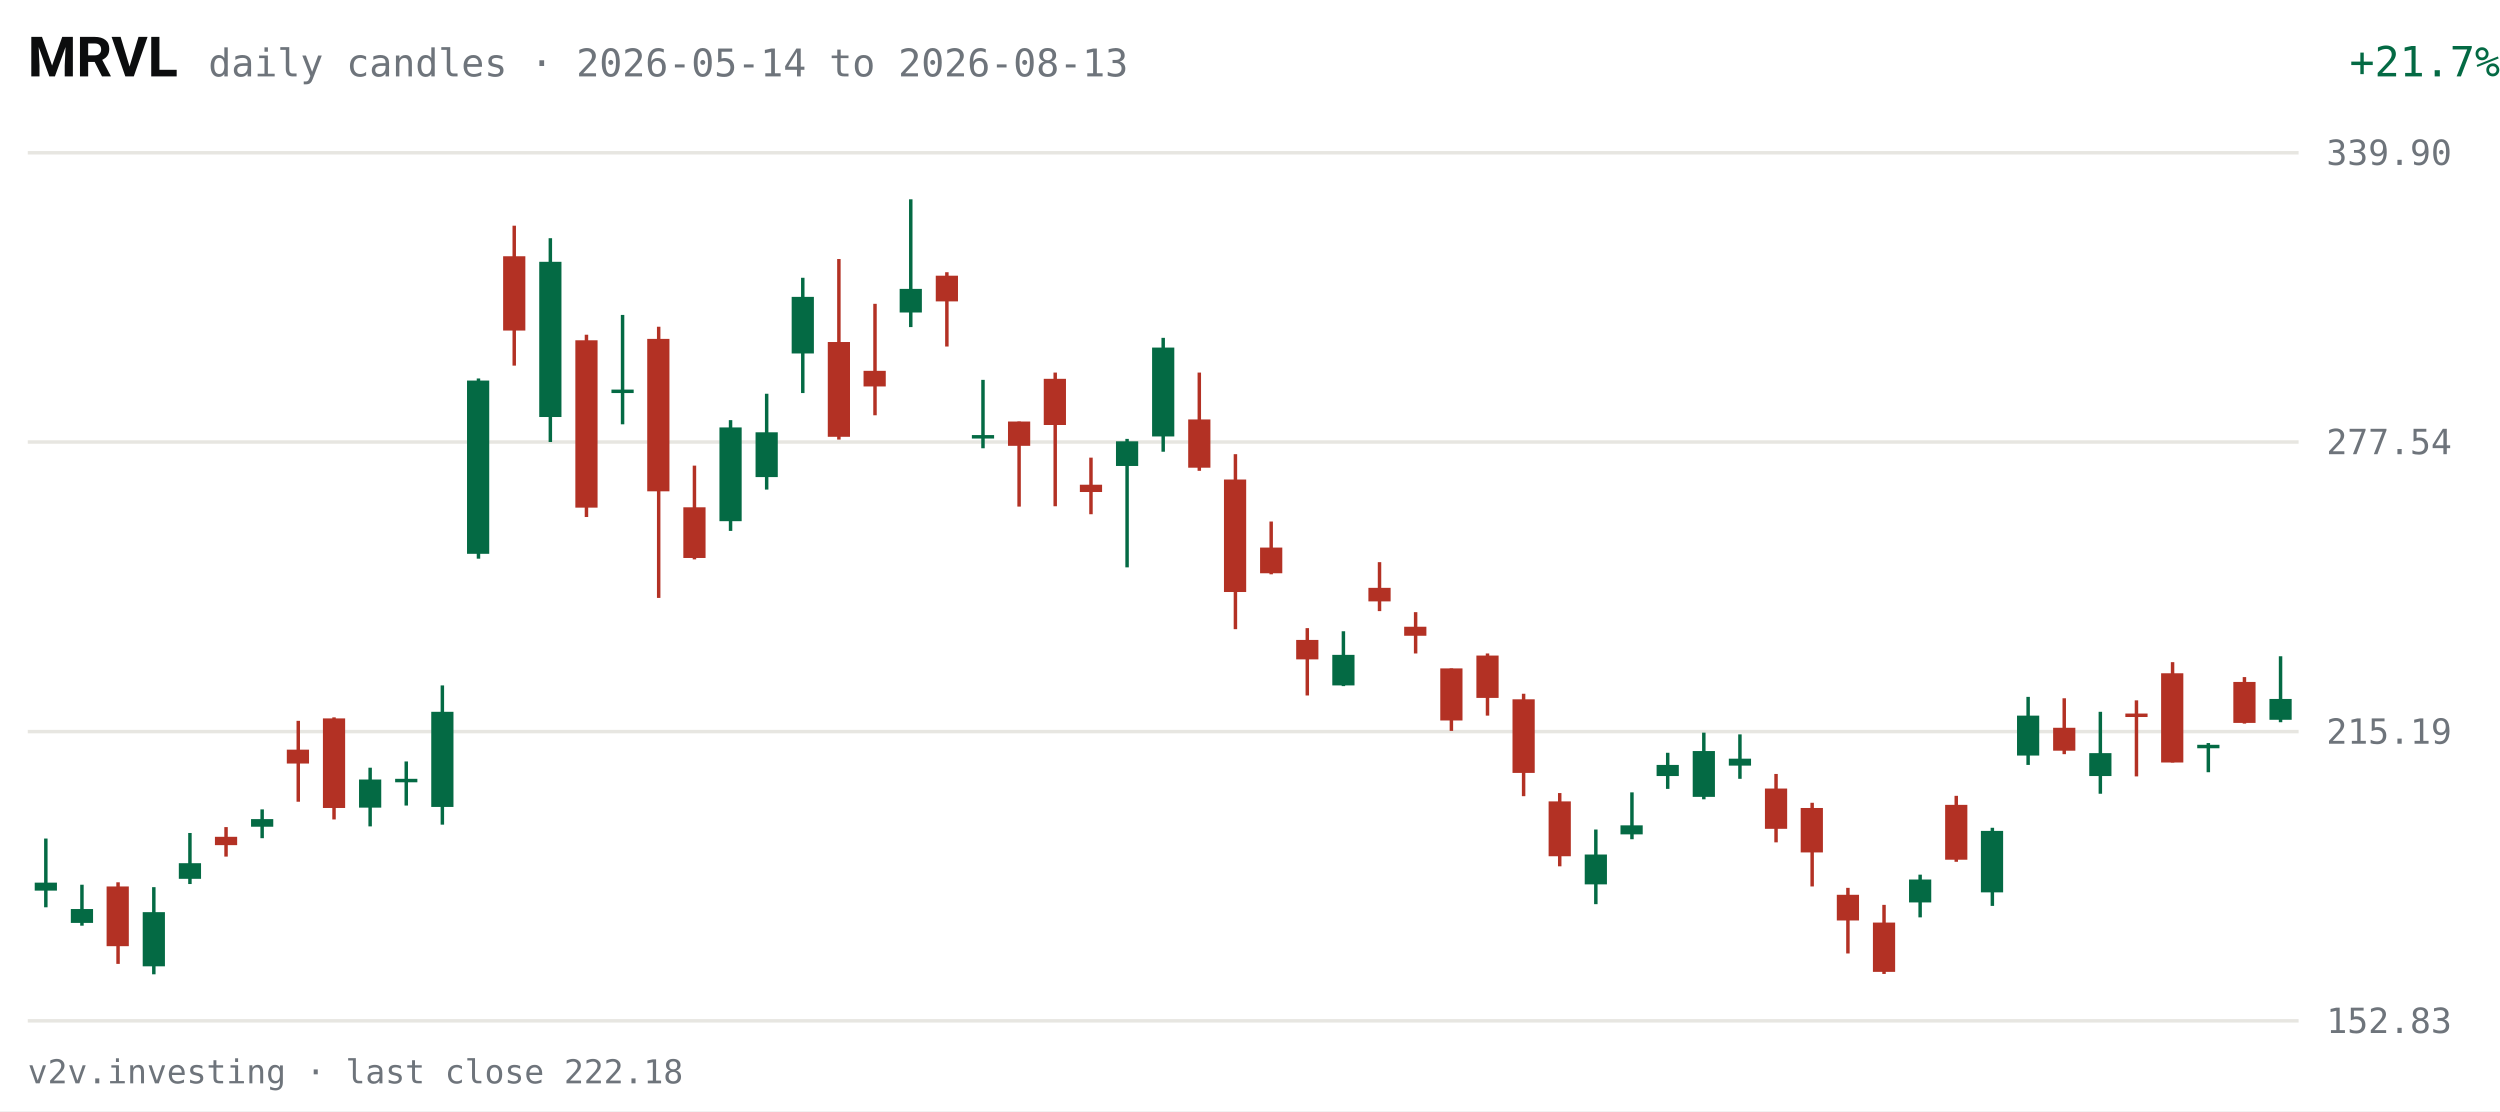
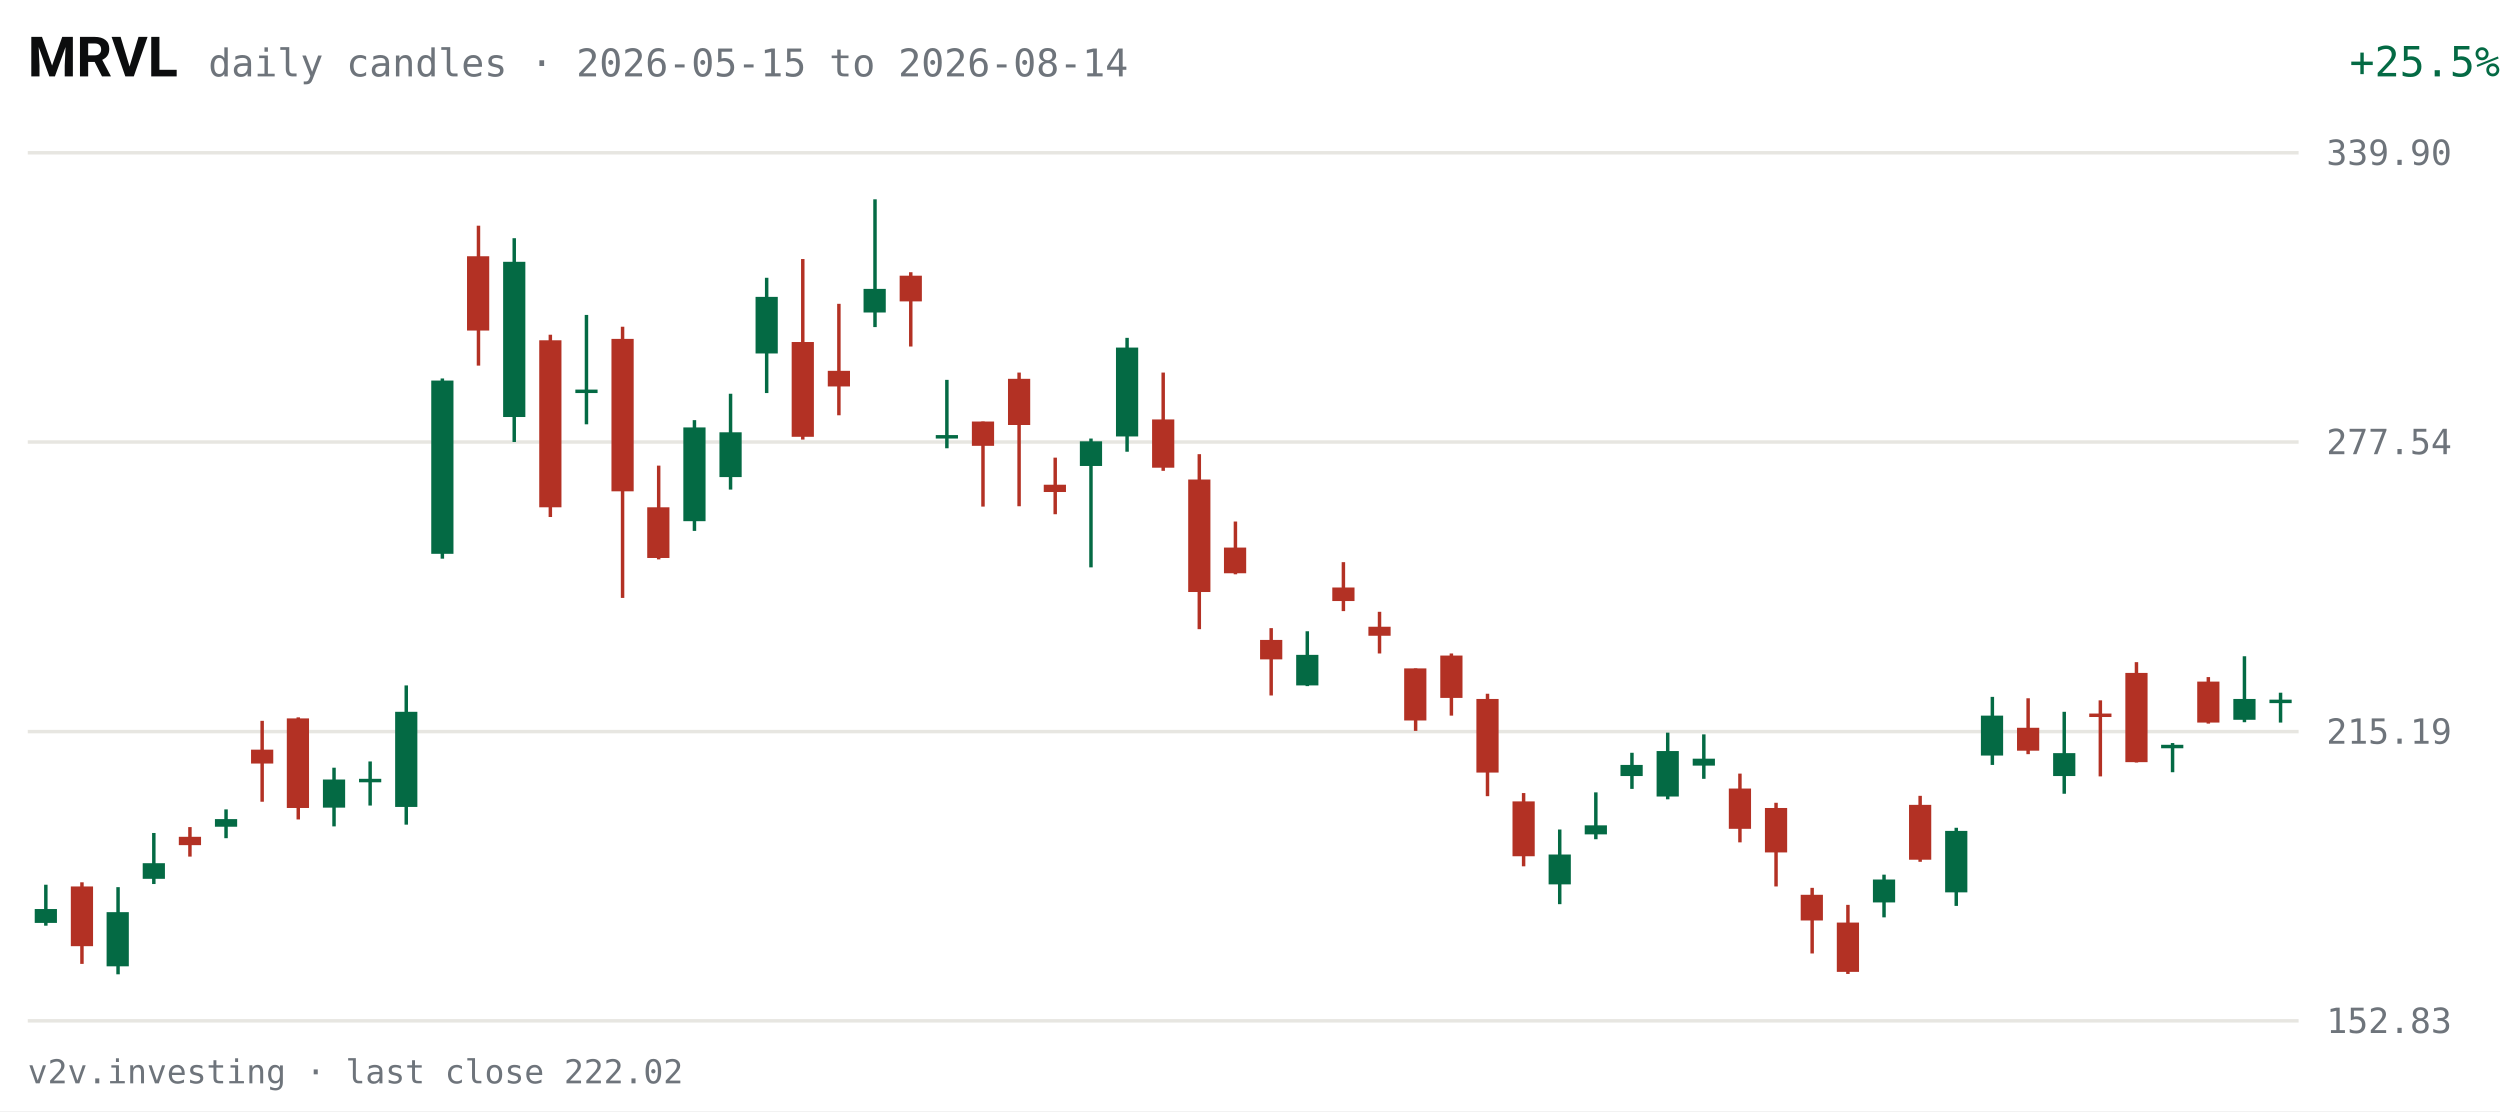
<svg xmlns="http://www.w3.org/2000/svg" viewBox="0 0 720 320" width="720" height="320" role="img" aria-label="MRVL daily candles, last 63 sessions">
  <rect width="720" height="320" fill="#FFFFFF" />
  <text x="8" y="22" fill="#0C0D0E" font-size="16" font-weight="600" font-family="system-ui,-apple-system,Segoe UI,Roboto,sans-serif">MRVL</text>
-   <text x="60" y="22" fill="#6E747B" font-size="11" font-family="ui-monospace,SFMono-Regular,Menlo,Consolas,monospace">daily candles · 2026-05-14 to 2026-08-13</text>
-   <text x="670" y="22" fill="#046A44" font-size="12" text-anchor="end" font-family="ui-monospace,SFMono-Regular,Menlo,Consolas,monospace" transform="translate(50,0)">+21.7%</text>
+   <text x="60" y="22" fill="#6E747B" font-size="11" font-family="ui-monospace,SFMono-Regular,Menlo,Consolas,monospace">daily candles · 2026-05-15 to 2026-08-14</text>
+   <text x="670" y="22" fill="#046A44" font-size="12" text-anchor="end" font-family="ui-monospace,SFMono-Regular,Menlo,Consolas,monospace" transform="translate(50,0)">+25.5%</text>
  <g font-family="ui-monospace,SFMono-Regular,Menlo,Consolas,monospace">
    <line x1="8" y1="294.0" x2="662" y2="294.0" stroke="#E7E6E1" stroke-width="1" />
    <text x="670" y="297.5" fill="#6E747B" font-size="10">152.83</text>
    <line x1="8" y1="210.7" x2="662" y2="210.7" stroke="#E7E6E1" stroke-width="1" />
    <text x="670" y="214.2" fill="#6E747B" font-size="10">215.19</text>
    <line x1="8" y1="127.3" x2="662" y2="127.3" stroke="#E7E6E1" stroke-width="1" />
    <text x="670" y="130.8" fill="#6E747B" font-size="10">277.54</text>
    <line x1="8" y1="44.0" x2="662" y2="44.0" stroke="#E7E6E1" stroke-width="1" />
    <text x="670" y="47.5" fill="#6E747B" font-size="10">339.90</text>
-     <line x1="13.2" y1="241.5" x2="13.2" y2="261.3" stroke="#046A44" stroke-width="1" />
-     <rect x="10.0" y="254.2" width="6.4" height="2.3" fill="#046A44" />
-     <line x1="23.6" y1="254.8" x2="23.6" y2="266.6" stroke="#046A44" stroke-width="1" />
-     <rect x="20.4" y="261.8" width="6.4" height="4.0" fill="#046A44" />
-     <line x1="34.0" y1="254.1" x2="34.0" y2="277.6" stroke="#B33124" stroke-width="1" />
-     <rect x="30.7" y="255.3" width="6.4" height="17.2" fill="#B33124" />
-     <line x1="44.3" y1="255.5" x2="44.3" y2="280.6" stroke="#046A44" stroke-width="1" />
-     <rect x="41.1" y="262.7" width="6.4" height="15.6" fill="#046A44" />
-     <line x1="54.7" y1="239.9" x2="54.7" y2="254.6" stroke="#046A44" stroke-width="1" />
-     <rect x="51.5" y="248.6" width="6.4" height="4.5" fill="#046A44" />
-     <line x1="65.1" y1="238.2" x2="65.1" y2="246.7" stroke="#B33124" stroke-width="1" />
-     <rect x="61.9" y="241.0" width="6.4" height="2.4" fill="#B33124" />
-     <line x1="75.5" y1="233.1" x2="75.5" y2="241.4" stroke="#046A44" stroke-width="1" />
-     <rect x="72.3" y="235.9" width="6.4" height="2.2" fill="#046A44" />
-     <line x1="85.9" y1="207.6" x2="85.9" y2="230.9" stroke="#B33124" stroke-width="1" />
-     <rect x="82.6" y="215.9" width="6.4" height="4.0" fill="#B33124" />
-     <line x1="96.2" y1="206.6" x2="96.2" y2="236.0" stroke="#B33124" stroke-width="1" />
-     <rect x="93.0" y="206.9" width="6.4" height="25.8" fill="#B33124" />
-     <line x1="106.6" y1="221.1" x2="106.6" y2="238.0" stroke="#046A44" stroke-width="1" />
-     <rect x="103.4" y="224.5" width="6.4" height="8.1" fill="#046A44" />
-     <line x1="117.0" y1="219.3" x2="117.0" y2="232.0" stroke="#046A44" stroke-width="1" />
-     <rect x="113.8" y="224.3" width="6.4" height="1.0" fill="#046A44" />
-     <line x1="127.4" y1="197.4" x2="127.4" y2="237.5" stroke="#046A44" stroke-width="1" />
-     <rect x="124.2" y="205.0" width="6.4" height="27.4" fill="#046A44" />
-     <line x1="137.8" y1="109.0" x2="137.8" y2="160.9" stroke="#046A44" stroke-width="1" />
-     <rect x="134.5" y="109.6" width="6.4" height="49.9" fill="#046A44" />
-     <line x1="148.1" y1="65.0" x2="148.1" y2="105.3" stroke="#B33124" stroke-width="1" />
-     <rect x="144.9" y="73.8" width="6.4" height="21.4" fill="#B33124" />
-     <line x1="158.5" y1="68.6" x2="158.5" y2="127.3" stroke="#046A44" stroke-width="1" />
-     <rect x="155.3" y="75.4" width="6.4" height="44.7" fill="#046A44" />
-     <line x1="168.9" y1="96.4" x2="168.9" y2="148.9" stroke="#B33124" stroke-width="1" />
-     <rect x="165.7" y="98.0" width="6.4" height="48.2" fill="#B33124" />
-     <line x1="179.3" y1="90.7" x2="179.3" y2="122.2" stroke="#046A44" stroke-width="1" />
-     <rect x="176.1" y="112.2" width="6.4" height="1.0" fill="#046A44" />
-     <line x1="189.7" y1="94.1" x2="189.7" y2="172.2" stroke="#B33124" stroke-width="1" />
-     <rect x="186.4" y="97.6" width="6.4" height="43.9" fill="#B33124" />
-     <line x1="200.0" y1="134.1" x2="200.0" y2="161.1" stroke="#B33124" stroke-width="1" />
-     <rect x="196.8" y="146.1" width="6.4" height="14.6" fill="#B33124" />
-     <line x1="210.4" y1="121.0" x2="210.4" y2="152.9" stroke="#046A44" stroke-width="1" />
-     <rect x="207.2" y="123.1" width="6.4" height="27.0" fill="#046A44" />
-     <line x1="220.8" y1="113.4" x2="220.8" y2="141.0" stroke="#046A44" stroke-width="1" />
-     <rect x="217.6" y="124.5" width="6.4" height="12.9" fill="#046A44" />
-     <line x1="231.2" y1="80.0" x2="231.2" y2="113.2" stroke="#046A44" stroke-width="1" />
-     <rect x="228.0" y="85.5" width="6.4" height="16.3" fill="#046A44" />
-     <line x1="241.6" y1="74.6" x2="241.6" y2="126.6" stroke="#B33124" stroke-width="1" />
-     <rect x="238.4" y="98.5" width="6.4" height="27.3" fill="#B33124" />
-     <line x1="252.0" y1="87.5" x2="252.0" y2="119.6" stroke="#B33124" stroke-width="1" />
-     <rect x="248.7" y="106.8" width="6.4" height="4.5" fill="#B33124" />
-     <line x1="262.3" y1="57.4" x2="262.3" y2="94.2" stroke="#046A44" stroke-width="1" />
-     <rect x="259.1" y="83.2" width="6.4" height="6.8" fill="#046A44" />
-     <line x1="272.7" y1="78.4" x2="272.7" y2="99.8" stroke="#B33124" stroke-width="1" />
-     <rect x="269.5" y="79.4" width="6.4" height="7.4" fill="#B33124" />
-     <line x1="283.1" y1="109.4" x2="283.1" y2="129.1" stroke="#046A44" stroke-width="1" />
-     <rect x="279.9" y="125.3" width="6.4" height="1.0" fill="#046A44" />
-     <line x1="293.5" y1="121.4" x2="293.5" y2="145.9" stroke="#B33124" stroke-width="1" />
-     <rect x="290.3" y="121.4" width="6.4" height="7.0" fill="#B33124" />
-     <line x1="303.9" y1="107.3" x2="303.9" y2="145.8" stroke="#B33124" stroke-width="1" />
-     <rect x="300.6" y="109.1" width="6.4" height="13.3" fill="#B33124" />
-     <line x1="314.2" y1="131.8" x2="314.2" y2="148.1" stroke="#B33124" stroke-width="1" />
-     <rect x="311.0" y="139.6" width="6.4" height="2.1" fill="#B33124" />
-     <line x1="324.6" y1="126.4" x2="324.6" y2="163.4" stroke="#046A44" stroke-width="1" />
-     <rect x="321.4" y="127.1" width="6.4" height="7.1" fill="#046A44" />
-     <line x1="335.0" y1="97.3" x2="335.0" y2="130.1" stroke="#046A44" stroke-width="1" />
-     <rect x="331.8" y="100.1" width="6.4" height="25.6" fill="#046A44" />
-     <line x1="345.4" y1="107.3" x2="345.4" y2="135.6" stroke="#B33124" stroke-width="1" />
-     <rect x="342.2" y="120.8" width="6.4" height="13.9" fill="#B33124" />
-     <line x1="355.8" y1="130.8" x2="355.8" y2="181.2" stroke="#B33124" stroke-width="1" />
-     <rect x="352.5" y="138.1" width="6.4" height="32.4" fill="#B33124" />
-     <line x1="366.1" y1="150.2" x2="366.1" y2="165.4" stroke="#B33124" stroke-width="1" />
-     <rect x="362.9" y="157.7" width="6.4" height="7.4" fill="#B33124" />
-     <line x1="376.5" y1="180.9" x2="376.5" y2="200.3" stroke="#B33124" stroke-width="1" />
-     <rect x="373.3" y="184.3" width="6.4" height="5.6" fill="#B33124" />
-     <line x1="386.9" y1="181.8" x2="386.9" y2="197.6" stroke="#046A44" stroke-width="1" />
-     <rect x="383.7" y="188.6" width="6.4" height="8.8" fill="#046A44" />
-     <line x1="397.3" y1="161.9" x2="397.3" y2="176.0" stroke="#B33124" stroke-width="1" />
-     <rect x="394.1" y="169.3" width="6.4" height="3.9" fill="#B33124" />
-     <line x1="407.7" y1="176.3" x2="407.7" y2="188.2" stroke="#B33124" stroke-width="1" />
-     <rect x="404.4" y="180.5" width="6.4" height="2.6" fill="#B33124" />
-     <line x1="418.0" y1="192.5" x2="418.0" y2="210.5" stroke="#B33124" stroke-width="1" />
-     <rect x="414.8" y="192.5" width="6.4" height="15.0" fill="#B33124" />
-     <line x1="428.4" y1="188.2" x2="428.4" y2="206.1" stroke="#B33124" stroke-width="1" />
-     <rect x="425.2" y="188.8" width="6.4" height="12.2" fill="#B33124" />
-     <line x1="438.8" y1="199.8" x2="438.8" y2="229.3" stroke="#B33124" stroke-width="1" />
-     <rect x="435.6" y="201.4" width="6.4" height="21.2" fill="#B33124" />
-     <line x1="449.2" y1="228.4" x2="449.2" y2="249.5" stroke="#B33124" stroke-width="1" />
-     <rect x="446.0" y="230.8" width="6.4" height="15.8" fill="#B33124" />
-     <line x1="459.6" y1="238.9" x2="459.6" y2="260.4" stroke="#046A44" stroke-width="1" />
-     <rect x="456.4" y="246.1" width="6.4" height="8.6" fill="#046A44" />
-     <line x1="470.0" y1="228.2" x2="470.0" y2="241.7" stroke="#046A44" stroke-width="1" />
-     <rect x="466.7" y="237.7" width="6.4" height="2.6" fill="#046A44" />
-     <line x1="480.3" y1="216.8" x2="480.3" y2="227.2" stroke="#046A44" stroke-width="1" />
-     <rect x="477.1" y="220.3" width="6.4" height="3.2" fill="#046A44" />
-     <line x1="490.7" y1="211.0" x2="490.7" y2="230.2" stroke="#046A44" stroke-width="1" />
-     <rect x="487.5" y="216.3" width="6.4" height="13.2" fill="#046A44" />
-     <line x1="501.1" y1="211.5" x2="501.1" y2="224.3" stroke="#046A44" stroke-width="1" />
-     <rect x="497.9" y="218.5" width="6.4" height="2.0" fill="#046A44" />
-     <line x1="511.5" y1="222.9" x2="511.5" y2="242.6" stroke="#B33124" stroke-width="1" />
-     <rect x="508.3" y="227.1" width="6.4" height="11.6" fill="#B33124" />
-     <line x1="521.9" y1="231.2" x2="521.9" y2="255.3" stroke="#B33124" stroke-width="1" />
-     <rect x="518.6" y="232.7" width="6.4" height="12.8" fill="#B33124" />
-     <line x1="532.2" y1="255.7" x2="532.2" y2="274.6" stroke="#B33124" stroke-width="1" />
-     <rect x="529.0" y="257.7" width="6.4" height="7.4" fill="#B33124" />
-     <line x1="542.6" y1="260.6" x2="542.6" y2="280.5" stroke="#B33124" stroke-width="1" />
-     <rect x="539.4" y="265.7" width="6.4" height="14.2" fill="#B33124" />
-     <line x1="553.0" y1="251.9" x2="553.0" y2="264.2" stroke="#046A44" stroke-width="1" />
-     <rect x="549.8" y="253.3" width="6.4" height="6.6" fill="#046A44" />
-     <line x1="563.4" y1="229.2" x2="563.4" y2="248.2" stroke="#B33124" stroke-width="1" />
-     <rect x="560.2" y="231.8" width="6.4" height="15.8" fill="#B33124" />
-     <line x1="573.8" y1="238.4" x2="573.8" y2="260.9" stroke="#046A44" stroke-width="1" />
-     <rect x="570.5" y="239.3" width="6.4" height="17.7" fill="#046A44" />
-     <line x1="584.1" y1="200.7" x2="584.1" y2="220.3" stroke="#046A44" stroke-width="1" />
-     <rect x="580.9" y="206.1" width="6.4" height="11.5" fill="#046A44" />
-     <line x1="594.5" y1="201.1" x2="594.5" y2="217.2" stroke="#B33124" stroke-width="1" />
-     <rect x="591.3" y="209.6" width="6.4" height="6.6" fill="#B33124" />
-     <line x1="604.9" y1="205.0" x2="604.9" y2="228.6" stroke="#046A44" stroke-width="1" />
-     <rect x="601.7" y="216.9" width="6.4" height="6.6" fill="#046A44" />
-     <line x1="615.3" y1="201.7" x2="615.3" y2="223.6" stroke="#B33124" stroke-width="1" />
-     <rect x="612.1" y="205.5" width="6.4" height="1.0" fill="#B33124" />
-     <line x1="625.7" y1="190.7" x2="625.7" y2="219.6" stroke="#B33124" stroke-width="1" />
-     <rect x="622.4" y="193.9" width="6.4" height="25.7" fill="#B33124" />
-     <line x1="636.0" y1="214.0" x2="636.0" y2="222.4" stroke="#046A44" stroke-width="1" />
-     <rect x="632.8" y="214.5" width="6.4" height="1.0" fill="#046A44" />
-     <line x1="646.4" y1="195.0" x2="646.4" y2="208.4" stroke="#B33124" stroke-width="1" />
-     <rect x="643.2" y="196.4" width="6.4" height="11.8" fill="#B33124" />
-     <line x1="656.8" y1="189.0" x2="656.8" y2="208.0" stroke="#046A44" stroke-width="1" />
-     <rect x="653.6" y="201.3" width="6.4" height="6.0" fill="#046A44" />
+     <line x1="13.2" y1="254.8" x2="13.2" y2="266.6" stroke="#046A44" stroke-width="1" />
+     <rect x="10.0" y="261.8" width="6.4" height="4.0" fill="#046A44" />
+     <line x1="23.6" y1="254.1" x2="23.6" y2="277.6" stroke="#B33124" stroke-width="1" />
+     <rect x="20.4" y="255.3" width="6.4" height="17.2" fill="#B33124" />
+     <line x1="34.0" y1="255.5" x2="34.0" y2="280.6" stroke="#046A44" stroke-width="1" />
+     <rect x="30.7" y="262.7" width="6.4" height="15.6" fill="#046A44" />
+     <line x1="44.3" y1="239.9" x2="44.3" y2="254.6" stroke="#046A44" stroke-width="1" />
+     <rect x="41.1" y="248.6" width="6.4" height="4.5" fill="#046A44" />
+     <line x1="54.7" y1="238.2" x2="54.7" y2="246.7" stroke="#B33124" stroke-width="1" />
+     <rect x="51.5" y="241.0" width="6.4" height="2.4" fill="#B33124" />
+     <line x1="65.1" y1="233.1" x2="65.1" y2="241.4" stroke="#046A44" stroke-width="1" />
+     <rect x="61.9" y="235.9" width="6.4" height="2.2" fill="#046A44" />
+     <line x1="75.5" y1="207.6" x2="75.5" y2="230.9" stroke="#B33124" stroke-width="1" />
+     <rect x="72.3" y="215.9" width="6.4" height="4.0" fill="#B33124" />
+     <line x1="85.9" y1="206.6" x2="85.9" y2="236.0" stroke="#B33124" stroke-width="1" />
+     <rect x="82.6" y="206.9" width="6.4" height="25.8" fill="#B33124" />
+     <line x1="96.2" y1="221.1" x2="96.2" y2="238.0" stroke="#046A44" stroke-width="1" />
+     <rect x="93.0" y="224.5" width="6.4" height="8.1" fill="#046A44" />
+     <line x1="106.6" y1="219.3" x2="106.6" y2="232.0" stroke="#046A44" stroke-width="1" />
+     <rect x="103.4" y="224.3" width="6.4" height="1.0" fill="#046A44" />
+     <line x1="117.0" y1="197.4" x2="117.0" y2="237.5" stroke="#046A44" stroke-width="1" />
+     <rect x="113.8" y="205.0" width="6.4" height="27.4" fill="#046A44" />
+     <line x1="127.4" y1="109.0" x2="127.4" y2="160.9" stroke="#046A44" stroke-width="1" />
+     <rect x="124.2" y="109.6" width="6.4" height="49.9" fill="#046A44" />
+     <line x1="137.8" y1="65.0" x2="137.8" y2="105.3" stroke="#B33124" stroke-width="1" />
+     <rect x="134.5" y="73.8" width="6.4" height="21.4" fill="#B33124" />
+     <line x1="148.1" y1="68.6" x2="148.1" y2="127.3" stroke="#046A44" stroke-width="1" />
+     <rect x="144.9" y="75.4" width="6.4" height="44.7" fill="#046A44" />
+     <line x1="158.5" y1="96.4" x2="158.5" y2="148.9" stroke="#B33124" stroke-width="1" />
+     <rect x="155.3" y="98.0" width="6.4" height="48.1" fill="#B33124" />
+     <line x1="168.9" y1="90.7" x2="168.9" y2="122.2" stroke="#046A44" stroke-width="1" />
+     <rect x="165.7" y="112.2" width="6.4" height="1.0" fill="#046A44" />
+     <line x1="179.3" y1="94.1" x2="179.3" y2="172.2" stroke="#B33124" stroke-width="1" />
+     <rect x="176.1" y="97.6" width="6.4" height="43.9" fill="#B33124" />
+     <line x1="189.7" y1="134.1" x2="189.7" y2="161.1" stroke="#B33124" stroke-width="1" />
+     <rect x="186.4" y="146.1" width="6.4" height="14.6" fill="#B33124" />
+     <line x1="200.0" y1="121.0" x2="200.0" y2="152.9" stroke="#046A44" stroke-width="1" />
+     <rect x="196.8" y="123.1" width="6.4" height="27.0" fill="#046A44" />
+     <line x1="210.4" y1="113.4" x2="210.4" y2="141.0" stroke="#046A44" stroke-width="1" />
+     <rect x="207.2" y="124.5" width="6.4" height="12.9" fill="#046A44" />
+     <line x1="220.8" y1="80.0" x2="220.8" y2="113.2" stroke="#046A44" stroke-width="1" />
+     <rect x="217.6" y="85.5" width="6.4" height="16.3" fill="#046A44" />
+     <line x1="231.2" y1="74.6" x2="231.2" y2="126.6" stroke="#B33124" stroke-width="1" />
+     <rect x="228.0" y="98.5" width="6.4" height="27.3" fill="#B33124" />
+     <line x1="241.6" y1="87.5" x2="241.6" y2="119.6" stroke="#B33124" stroke-width="1" />
+     <rect x="238.4" y="106.8" width="6.4" height="4.5" fill="#B33124" />
+     <line x1="252.0" y1="57.4" x2="252.0" y2="94.2" stroke="#046A44" stroke-width="1" />
+     <rect x="248.7" y="83.2" width="6.4" height="6.8" fill="#046A44" />
+     <line x1="262.3" y1="78.4" x2="262.3" y2="99.8" stroke="#B33124" stroke-width="1" />
+     <rect x="259.1" y="79.4" width="6.4" height="7.4" fill="#B33124" />
+     <line x1="272.7" y1="109.4" x2="272.7" y2="129.1" stroke="#046A44" stroke-width="1" />
+     <rect x="269.5" y="125.3" width="6.4" height="1.0" fill="#046A44" />
+     <line x1="283.1" y1="121.4" x2="283.1" y2="145.9" stroke="#B33124" stroke-width="1" />
+     <rect x="279.9" y="121.4" width="6.4" height="7.0" fill="#B33124" />
+     <line x1="293.5" y1="107.3" x2="293.5" y2="145.8" stroke="#B33124" stroke-width="1" />
+     <rect x="290.3" y="109.1" width="6.4" height="13.3" fill="#B33124" />
+     <line x1="303.9" y1="131.8" x2="303.9" y2="148.1" stroke="#B33124" stroke-width="1" />
+     <rect x="300.6" y="139.6" width="6.4" height="2.1" fill="#B33124" />
+     <line x1="314.2" y1="126.3" x2="314.2" y2="163.4" stroke="#046A44" stroke-width="1" />
+     <rect x="311.0" y="127.1" width="6.4" height="7.1" fill="#046A44" />
+     <line x1="324.6" y1="97.3" x2="324.6" y2="130.1" stroke="#046A44" stroke-width="1" />
+     <rect x="321.4" y="100.1" width="6.4" height="25.6" fill="#046A44" />
+     <line x1="335.0" y1="107.3" x2="335.0" y2="135.6" stroke="#B33124" stroke-width="1" />
+     <rect x="331.8" y="120.8" width="6.4" height="13.9" fill="#B33124" />
+     <line x1="345.4" y1="130.8" x2="345.4" y2="181.2" stroke="#B33124" stroke-width="1" />
+     <rect x="342.2" y="138.1" width="6.4" height="32.4" fill="#B33124" />
+     <line x1="355.8" y1="150.2" x2="355.8" y2="165.4" stroke="#B33124" stroke-width="1" />
+     <rect x="352.5" y="157.7" width="6.4" height="7.4" fill="#B33124" />
+     <line x1="366.1" y1="180.9" x2="366.1" y2="200.3" stroke="#B33124" stroke-width="1" />
+     <rect x="362.9" y="184.3" width="6.4" height="5.6" fill="#B33124" />
+     <line x1="376.5" y1="181.8" x2="376.5" y2="197.6" stroke="#046A44" stroke-width="1" />
+     <rect x="373.3" y="188.6" width="6.4" height="8.8" fill="#046A44" />
+     <line x1="386.9" y1="161.9" x2="386.9" y2="176.0" stroke="#B33124" stroke-width="1" />
+     <rect x="383.7" y="169.2" width="6.4" height="3.9" fill="#B33124" />
+     <line x1="397.3" y1="176.2" x2="397.3" y2="188.2" stroke="#B33124" stroke-width="1" />
+     <rect x="394.1" y="180.5" width="6.4" height="2.6" fill="#B33124" />
+     <line x1="407.7" y1="192.5" x2="407.7" y2="210.5" stroke="#B33124" stroke-width="1" />
+     <rect x="404.4" y="192.5" width="6.4" height="15.0" fill="#B33124" />
+     <line x1="418.0" y1="188.2" x2="418.0" y2="206.1" stroke="#B33124" stroke-width="1" />
+     <rect x="414.8" y="188.8" width="6.4" height="12.2" fill="#B33124" />
+     <line x1="428.4" y1="199.8" x2="428.4" y2="229.3" stroke="#B33124" stroke-width="1" />
+     <rect x="425.2" y="201.3" width="6.4" height="21.2" fill="#B33124" />
+     <line x1="438.8" y1="228.4" x2="438.8" y2="249.5" stroke="#B33124" stroke-width="1" />
+     <rect x="435.6" y="230.8" width="6.4" height="15.8" fill="#B33124" />
+     <line x1="449.2" y1="238.9" x2="449.2" y2="260.4" stroke="#046A44" stroke-width="1" />
+     <rect x="446.0" y="246.1" width="6.4" height="8.6" fill="#046A44" />
+     <line x1="459.6" y1="228.2" x2="459.6" y2="241.7" stroke="#046A44" stroke-width="1" />
+     <rect x="456.4" y="237.7" width="6.4" height="2.6" fill="#046A44" />
+     <line x1="470.0" y1="216.8" x2="470.0" y2="227.2" stroke="#046A44" stroke-width="1" />
+     <rect x="466.7" y="220.3" width="6.4" height="3.2" fill="#046A44" />
+     <line x1="480.3" y1="211.0" x2="480.3" y2="230.2" stroke="#046A44" stroke-width="1" />
+     <rect x="477.1" y="216.3" width="6.4" height="13.1" fill="#046A44" />
+     <line x1="490.7" y1="211.5" x2="490.7" y2="224.3" stroke="#046A44" stroke-width="1" />
+     <rect x="487.5" y="218.5" width="6.4" height="2.0" fill="#046A44" />
+     <line x1="501.1" y1="222.8" x2="501.1" y2="242.6" stroke="#B33124" stroke-width="1" />
+     <rect x="497.9" y="227.1" width="6.4" height="11.6" fill="#B33124" />
+     <line x1="511.5" y1="231.2" x2="511.5" y2="255.3" stroke="#B33124" stroke-width="1" />
+     <rect x="508.3" y="232.7" width="6.4" height="12.8" fill="#B33124" />
+     <line x1="521.9" y1="255.7" x2="521.9" y2="274.6" stroke="#B33124" stroke-width="1" />
+     <rect x="518.6" y="257.7" width="6.4" height="7.4" fill="#B33124" />
+     <line x1="532.2" y1="260.6" x2="532.2" y2="280.5" stroke="#B33124" stroke-width="1" />
+     <rect x="529.0" y="265.7" width="6.4" height="14.2" fill="#B33124" />
+     <line x1="542.6" y1="251.9" x2="542.6" y2="264.2" stroke="#046A44" stroke-width="1" />
+     <rect x="539.4" y="253.3" width="6.4" height="6.6" fill="#046A44" />
+     <line x1="553.0" y1="229.2" x2="553.0" y2="248.2" stroke="#B33124" stroke-width="1" />
+     <rect x="549.8" y="231.8" width="6.4" height="15.8" fill="#B33124" />
+     <line x1="563.4" y1="238.4" x2="563.4" y2="260.9" stroke="#046A44" stroke-width="1" />
+     <rect x="560.2" y="239.3" width="6.4" height="17.7" fill="#046A44" />
+     <line x1="573.8" y1="200.7" x2="573.8" y2="220.3" stroke="#046A44" stroke-width="1" />
+     <rect x="570.5" y="206.1" width="6.4" height="11.5" fill="#046A44" />
+     <line x1="584.1" y1="201.1" x2="584.1" y2="217.2" stroke="#B33124" stroke-width="1" />
+     <rect x="580.9" y="209.6" width="6.4" height="6.6" fill="#B33124" />
+     <line x1="594.5" y1="205.0" x2="594.5" y2="228.6" stroke="#046A44" stroke-width="1" />
+     <rect x="591.3" y="216.9" width="6.4" height="6.6" fill="#046A44" />
+     <line x1="604.9" y1="201.7" x2="604.9" y2="223.6" stroke="#B33124" stroke-width="1" />
+     <rect x="601.7" y="205.5" width="6.4" height="1.0" fill="#B33124" />
+     <line x1="615.3" y1="190.7" x2="615.3" y2="219.6" stroke="#B33124" stroke-width="1" />
+     <rect x="612.1" y="193.8" width="6.4" height="25.7" fill="#B33124" />
+     <line x1="625.7" y1="214.0" x2="625.7" y2="222.4" stroke="#046A44" stroke-width="1" />
+     <rect x="622.4" y="214.5" width="6.4" height="1.0" fill="#046A44" />
+     <line x1="636.0" y1="195.0" x2="636.0" y2="208.4" stroke="#B33124" stroke-width="1" />
+     <rect x="632.8" y="196.3" width="6.4" height="11.8" fill="#B33124" />
+     <line x1="646.4" y1="189.0" x2="646.4" y2="208.0" stroke="#046A44" stroke-width="1" />
+     <rect x="643.2" y="201.3" width="6.4" height="6.0" fill="#046A44" />
+     <line x1="656.8" y1="199.5" x2="656.8" y2="208.1" stroke="#046A44" stroke-width="1" />
+     <rect x="653.6" y="201.5" width="6.4" height="1.0" fill="#046A44" />
  </g>
-   <text x="8" y="312" fill="#6E747B" font-size="9.5" font-family="ui-monospace,SFMono-Regular,Menlo,Consolas,monospace">v2v.investing · last close 222.18</text>
+   <text x="8" y="312" fill="#6E747B" font-size="9.5" font-family="ui-monospace,SFMono-Regular,Menlo,Consolas,monospace">v2v.investing · last close 222.02</text>
</svg>
